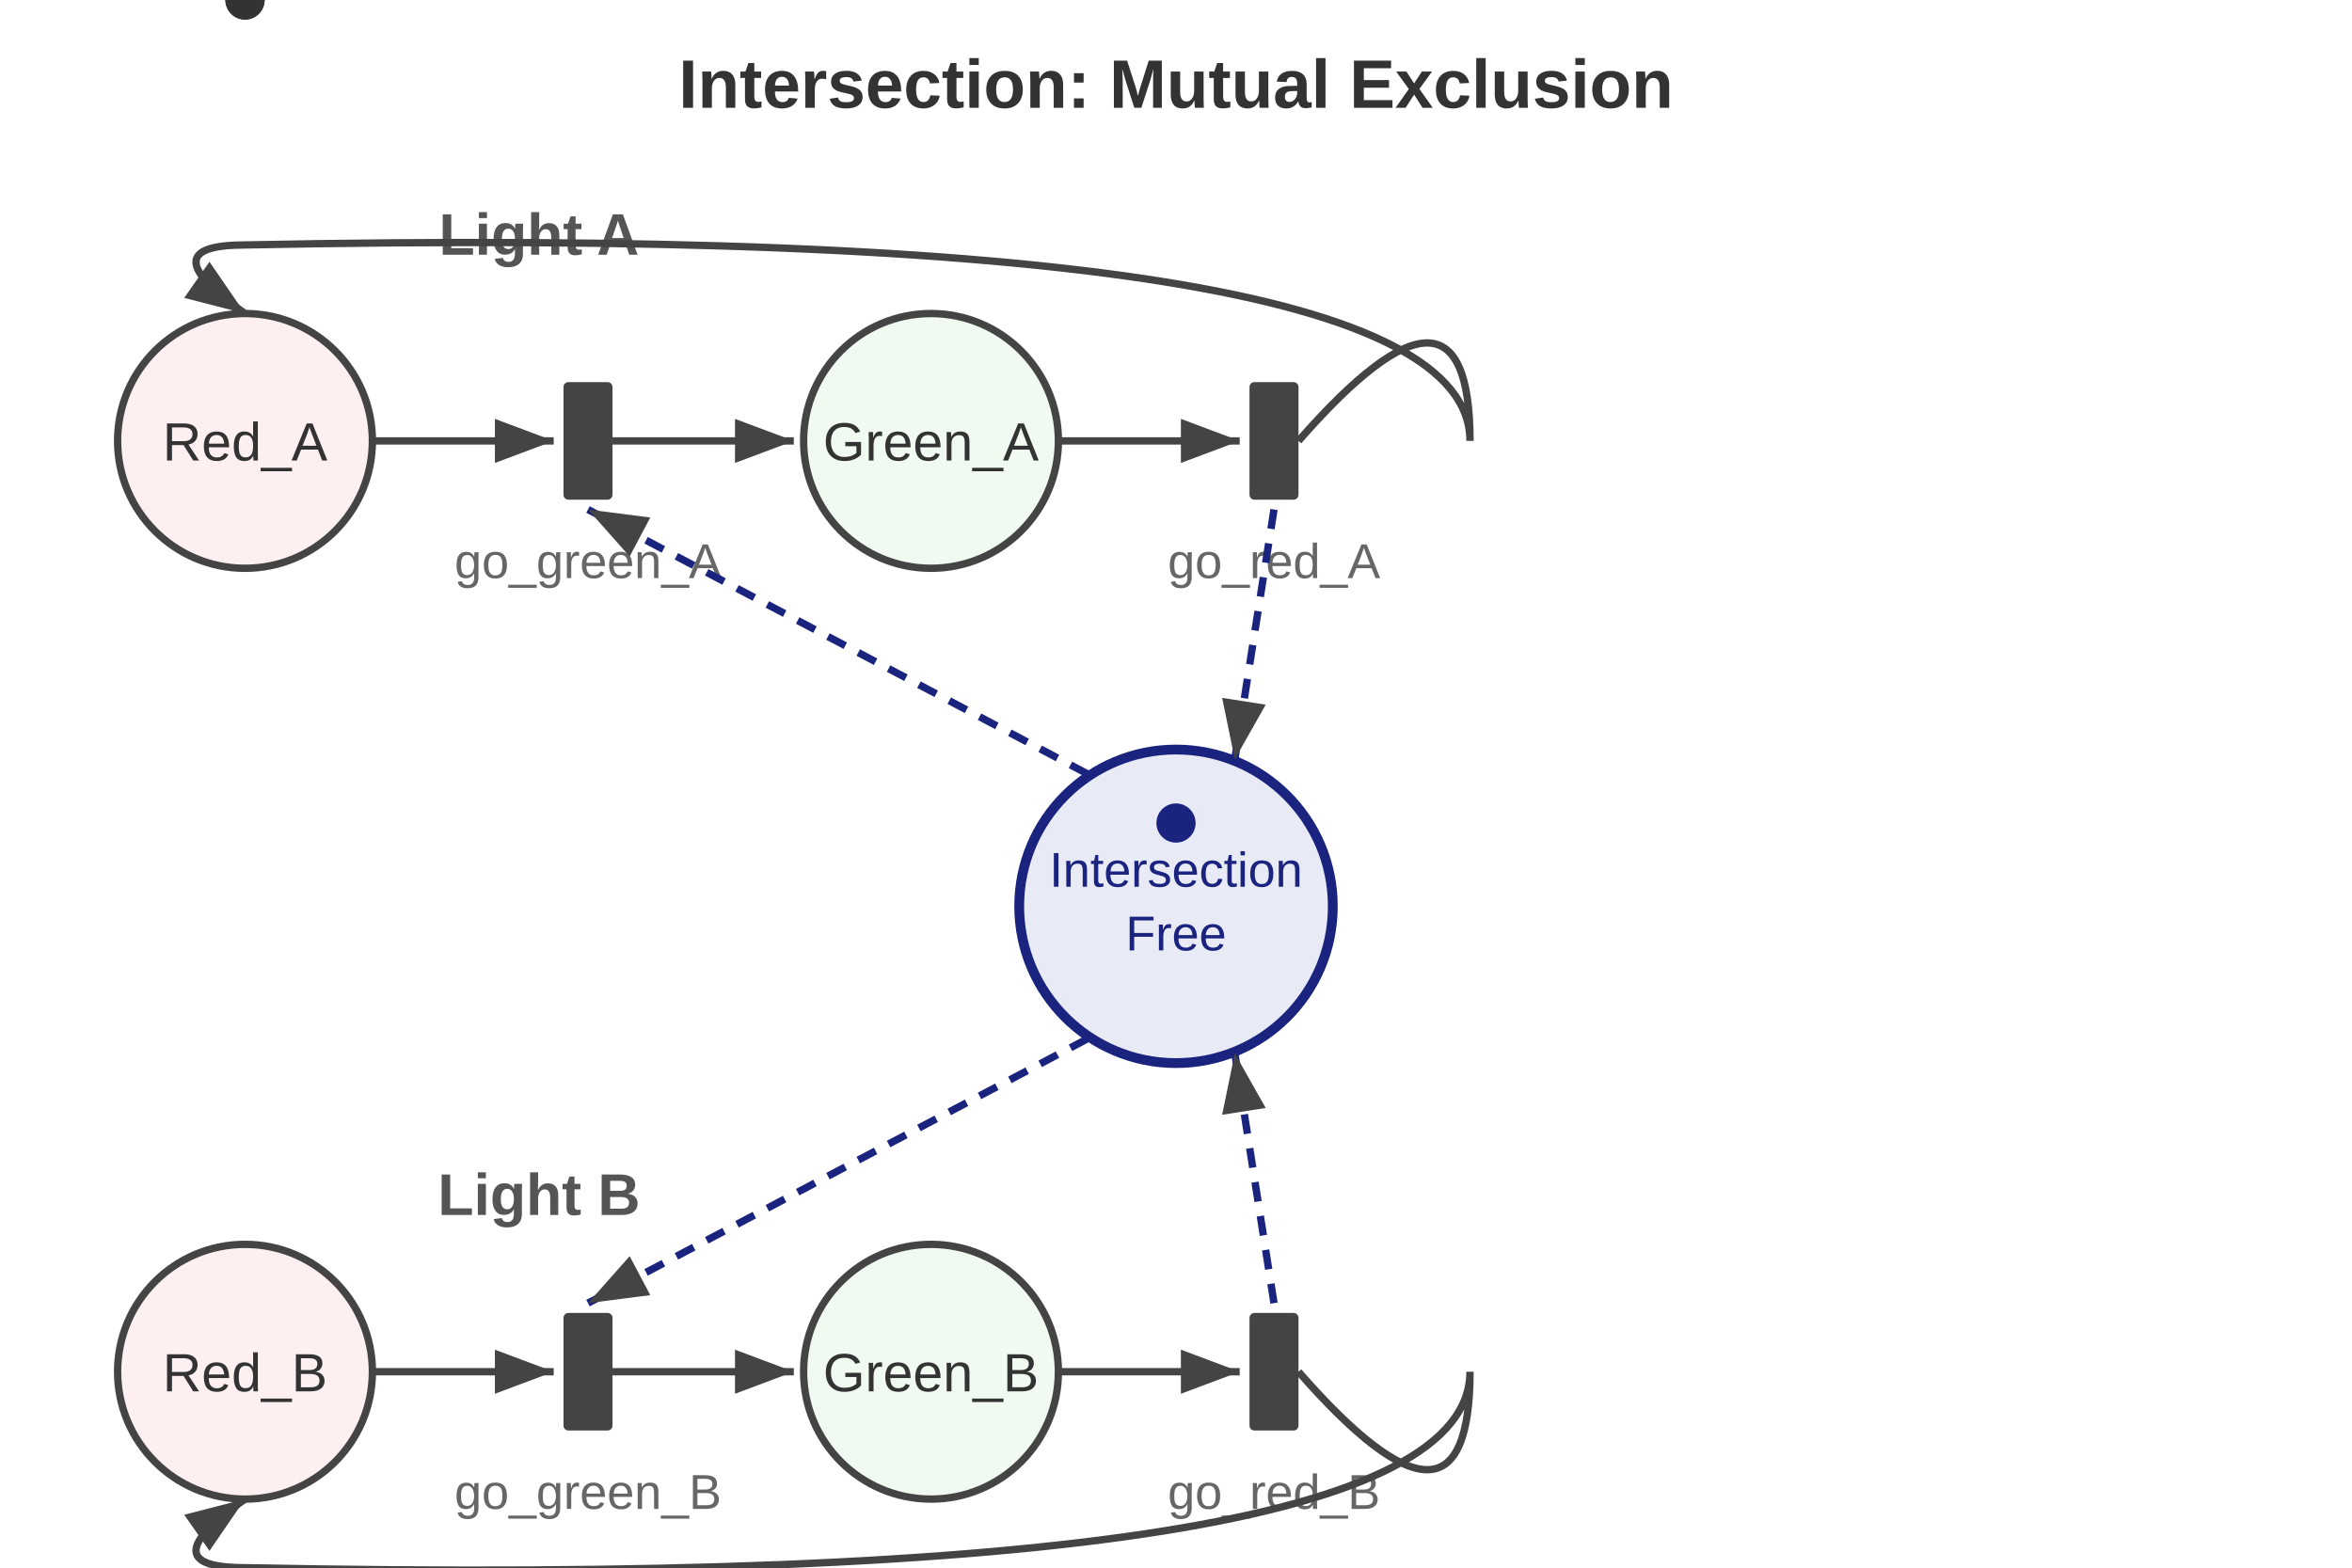
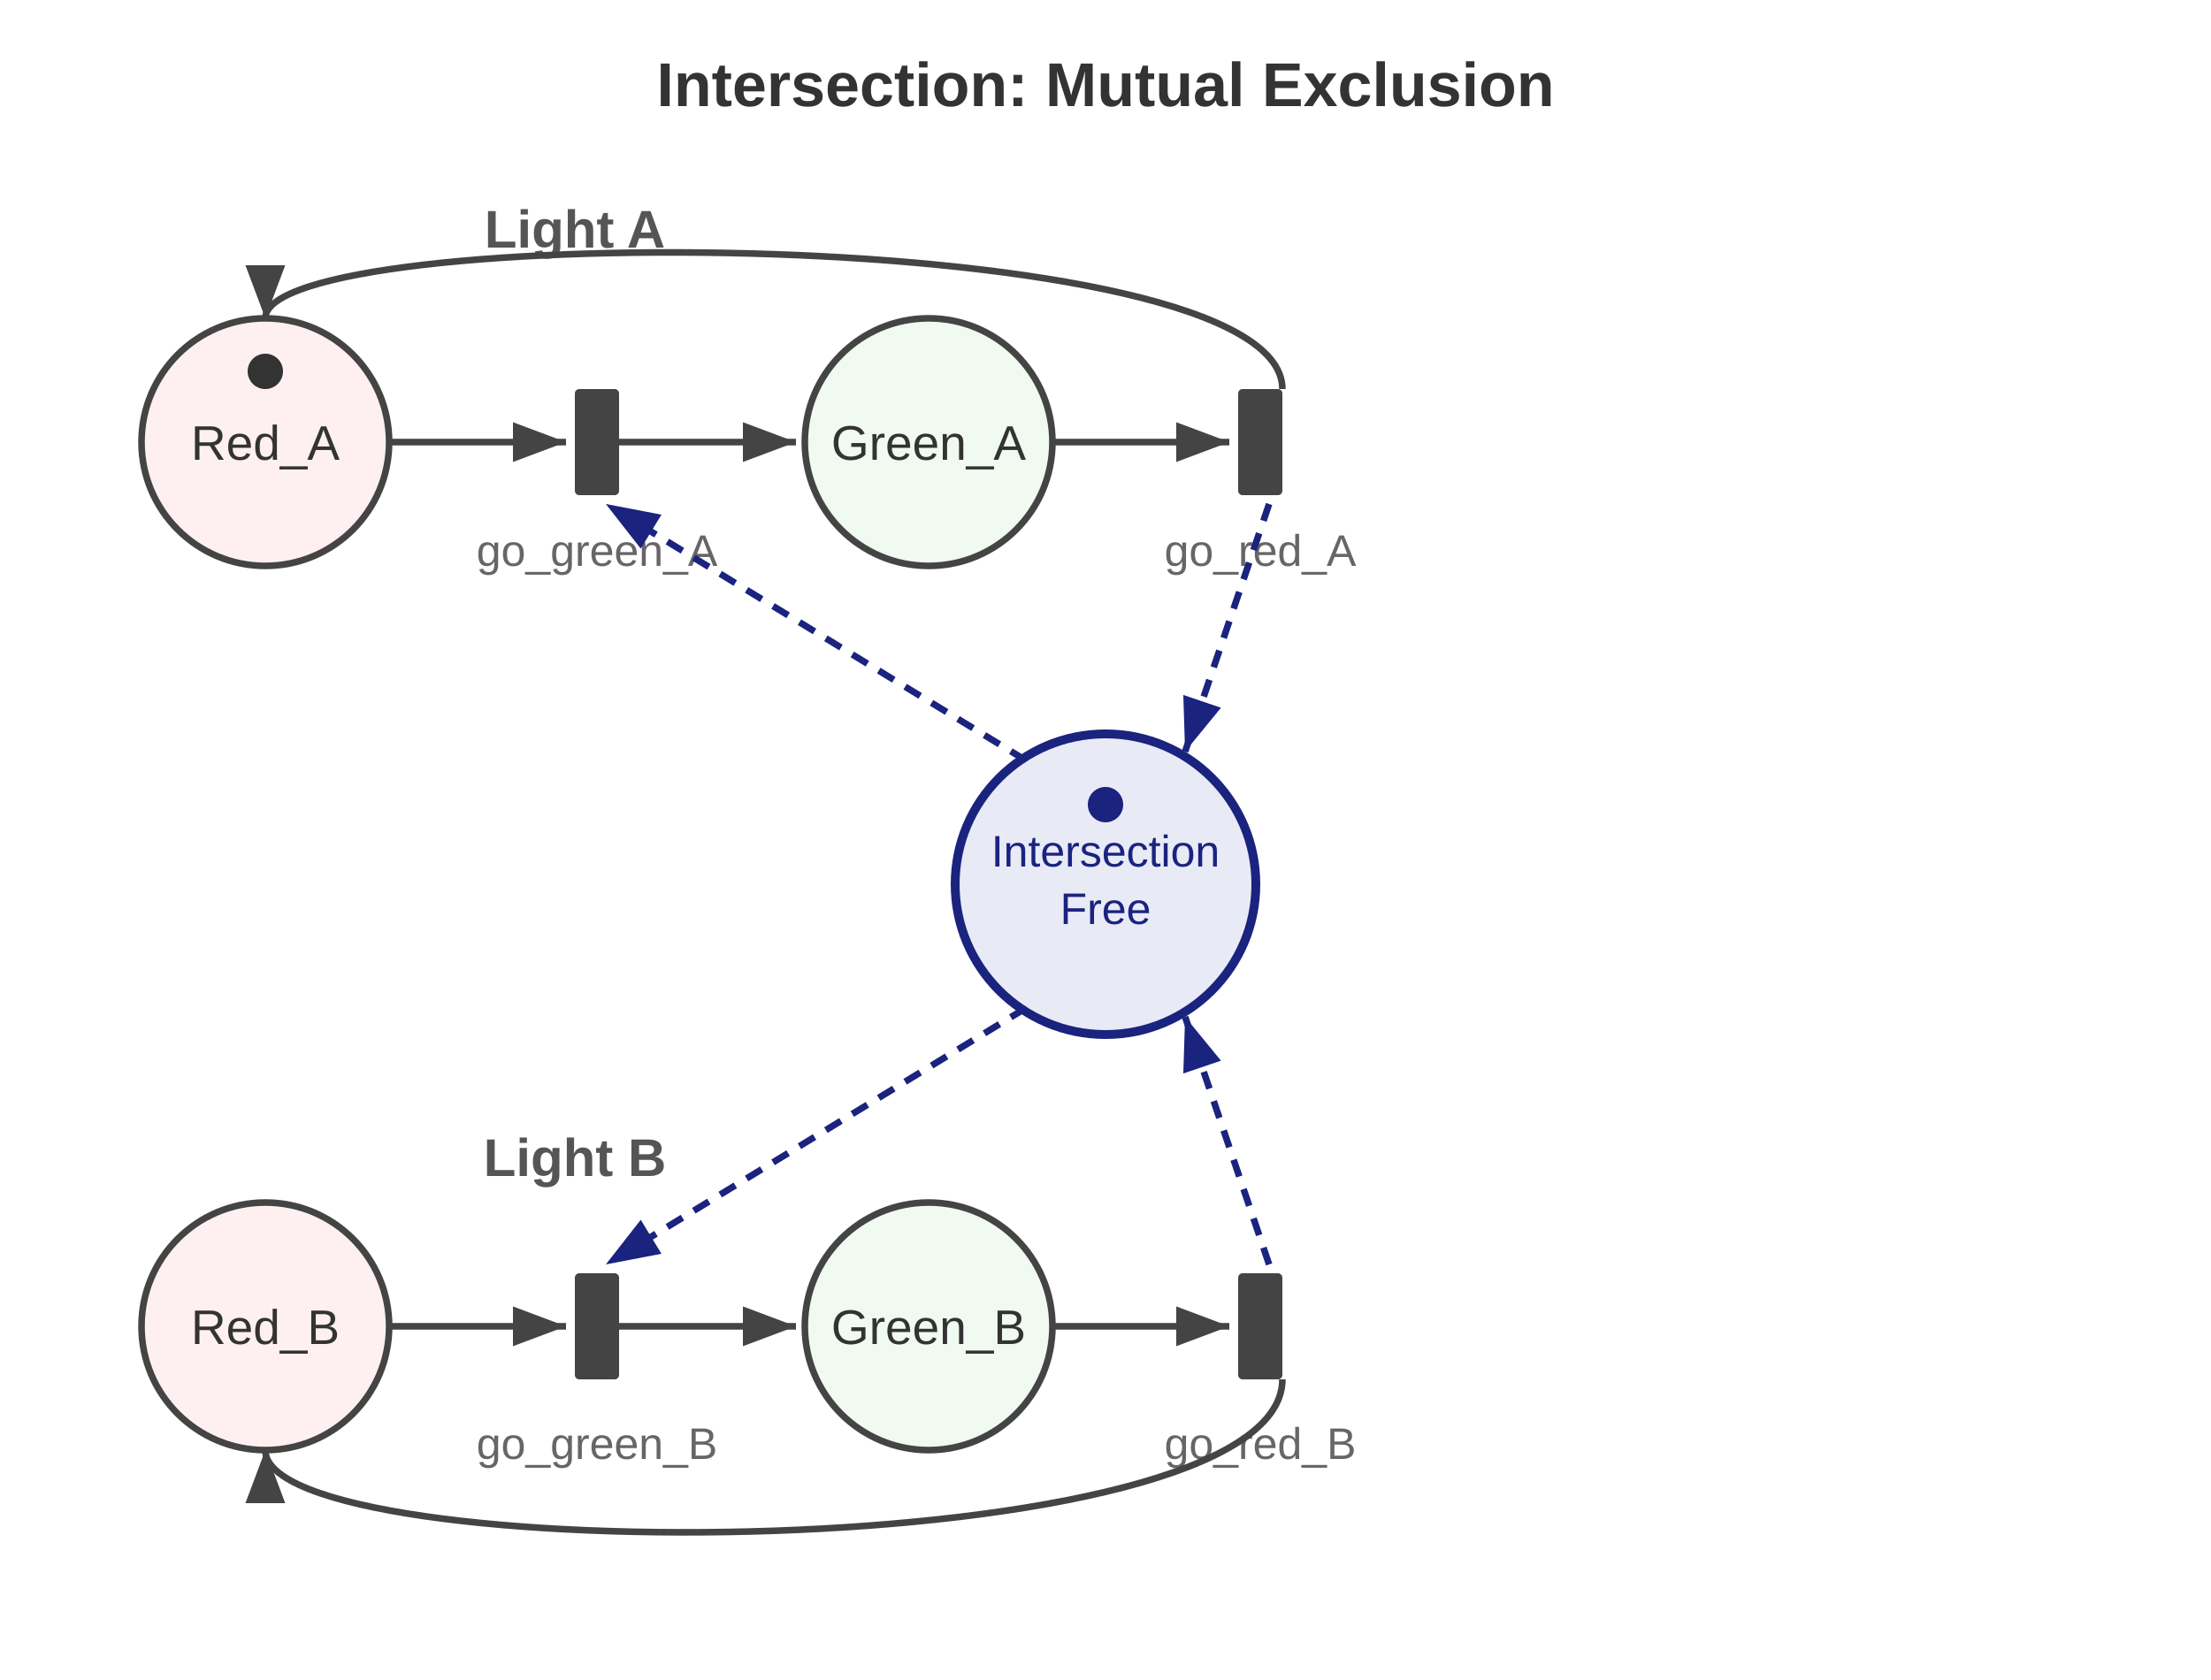
- <svg xmlns="http://www.w3.org/2000/svg" viewBox="0 0 480 320" font-family="'Helvetica Neue', Arial, sans-serif">
+ <svg xmlns="http://www.w3.org/2000/svg" viewBox="0 0 500 380" font-family="'Helvetica Neue', Arial, sans-serif">
  <defs>
    <marker id="arr" markerWidth="8" markerHeight="6" refX="8" refY="3" orient="auto">
      <path d="M0,0 L8,3 L0,6 Z" fill="#444" />
    </marker>
+     <marker id="arr-blue" markerWidth="8" markerHeight="6" refX="8" refY="3" orient="auto">
+       <path d="M0,0 L8,3 L0,6 Z" fill="#1a237e" />
+     </marker>
  </defs>
-   <text x="240" y="22" text-anchor="middle" font-size="14" font-weight="bold" fill="#333">Intersection: Mutual Exclusion</text>
-   <text x="110" y="52" text-anchor="middle" font-size="12" font-weight="bold" fill="#555">Light A</text>
-   <circle cx="50" cy="90" r="26" fill="#fef0f0" stroke="#444" stroke-width="1.5" />
-   <text x="50" y="94" text-anchor="middle" font-size="11" fill="#333">Red_A</text>
-   <circle cx="50" y="78" r="4" fill="#333" />
-   <rect x="115" y="78" width="10" height="24" fill="#444" rx="1" />
-   <text x="120" y="118" text-anchor="middle" font-size="10" fill="#666">go_green_A</text>
-   <circle cx="190" cy="90" r="26" fill="#f0faf0" stroke="#444" stroke-width="1.5" />
-   <text x="190" y="94" text-anchor="middle" font-size="11" fill="#333">Green_A</text>
-   <rect x="255" y="78" width="10" height="24" fill="#444" rx="1" />
-   <text x="260" y="118" text-anchor="middle" font-size="10" fill="#666">go_red_A</text>
-   <line x1="76" y1="90" x2="113" y2="90" stroke="#444" stroke-width="1.5" marker-end="url(#arr)" />
-   <line x1="125" y1="90" x2="162" y2="90" stroke="#444" stroke-width="1.5" marker-end="url(#arr)" />
-   <line x1="216" y1="90" x2="253" y2="90" stroke="#444" stroke-width="1.5" marker-end="url(#arr)" />
-   <path d="M265,90 Q300,50 300,90 Q300,45 50,50 Q30,50 50,64" fill="none" stroke="#444" stroke-width="1.5" marker-end="url(#arr)" />
-   <circle cx="240" cy="185" r="32" fill="#e8eaf6" stroke="#1a237e" stroke-width="2" />
-   <text x="240" y="181" text-anchor="middle" font-size="10" fill="#1a237e">Intersection</text>
-   <text x="240" y="194" text-anchor="middle" font-size="10" fill="#1a237e">Free</text>
-   <circle cx="240" cy="168" r="4" fill="#1a237e" />
-   <text x="110" y="248" text-anchor="middle" font-size="12" font-weight="bold" fill="#555">Light B</text>
-   <circle cx="50" cy="280" r="26" fill="#fef0f0" stroke="#444" stroke-width="1.5" />
-   <text x="50" y="284" text-anchor="middle" font-size="11" fill="#333">Red_B</text>
-   <circle cx="50" y="268" r="4" fill="#333" />
-   <rect x="115" y="268" width="10" height="24" fill="#444" rx="1" />
-   <text x="120" y="308" text-anchor="middle" font-size="10" fill="#666">go_green_B</text>
-   <circle cx="190" cy="280" r="26" fill="#f0faf0" stroke="#444" stroke-width="1.5" />
-   <text x="190" y="284" text-anchor="middle" font-size="11" fill="#333">Green_B</text>
-   <rect x="255" y="268" width="10" height="24" fill="#444" rx="1" />
-   <text x="260" y="308" text-anchor="middle" font-size="10" fill="#666">go_red_B</text>
-   <line x1="76" y1="280" x2="113" y2="280" stroke="#444" stroke-width="1.5" marker-end="url(#arr)" />
-   <line x1="125" y1="280" x2="162" y2="280" stroke="#444" stroke-width="1.5" marker-end="url(#arr)" />
-   <line x1="216" y1="280" x2="253" y2="280" stroke="#444" stroke-width="1.5" marker-end="url(#arr)" />
-   <path d="M265,280 Q300,320 300,280 Q300,325 50,320 Q30,320 50,306" fill="none" stroke="#444" stroke-width="1.5" marker-end="url(#arr)" />
-   <line x1="222" y1="158" x2="120" y2="104" stroke="#1a237e" stroke-width="1.5" stroke-dasharray="4,3" marker-end="url(#arr)" />
-   <line x1="260" y1="104" x2="252" y2="155" stroke="#1a237e" stroke-width="1.5" stroke-dasharray="4,3" marker-end="url(#arr)" />
-   <line x1="222" y1="212" x2="120" y2="266" stroke="#1a237e" stroke-width="1.5" stroke-dasharray="4,3" marker-end="url(#arr)" />
-   <line x1="260" y1="266" x2="252" y2="215" stroke="#1a237e" stroke-width="1.5" stroke-dasharray="4,3" marker-end="url(#arr)" />
+   <text x="250" y="24" text-anchor="middle" font-size="14" font-weight="bold" fill="#333">Intersection: Mutual Exclusion</text>
+   <text x="130" y="56" text-anchor="middle" font-size="12" font-weight="bold" fill="#555">Light A</text>
+   <circle cx="60" cy="100" r="28" fill="#fef0f0" stroke="#444" stroke-width="1.5" />
+   <text x="60" y="104" text-anchor="middle" font-size="11" fill="#333">Red_A</text>
+   <circle cx="60" cy="84" r="4" fill="#333" />
+   <rect x="130" y="88" width="10" height="24" fill="#444" rx="1" />
+   <text x="135" y="128" text-anchor="middle" font-size="10" fill="#666">go_green_A</text>
+   <circle cx="210" cy="100" r="28" fill="#f0faf0" stroke="#444" stroke-width="1.5" />
+   <text x="210" y="104" text-anchor="middle" font-size="11" fill="#333">Green_A</text>
+   <rect x="280" y="88" width="10" height="24" fill="#444" rx="1" />
+   <text x="285" y="128" text-anchor="middle" font-size="10" fill="#666">go_red_A</text>
+   <line x1="88" y1="100" x2="128" y2="100" stroke="#444" stroke-width="1.5" marker-end="url(#arr)" />
+   <line x1="140" y1="100" x2="180" y2="100" stroke="#444" stroke-width="1.5" marker-end="url(#arr)" />
+   <line x1="238" y1="100" x2="278" y2="100" stroke="#444" stroke-width="1.5" marker-end="url(#arr)" />
+   <path d="M290,88 C290,50 60,50 60,72" fill="none" stroke="#444" stroke-width="1.5" marker-end="url(#arr)" />
+   <circle cx="250" cy="200" r="34" fill="#e8eaf6" stroke="#1a237e" stroke-width="2" />
+   <text x="250" y="196" text-anchor="middle" font-size="10" fill="#1a237e">Intersection</text>
+   <text x="250" y="209" text-anchor="middle" font-size="10" fill="#1a237e">Free</text>
+   <circle cx="250" cy="182" r="4" fill="#1a237e" />
+   <text x="130" y="266" text-anchor="middle" font-size="12" font-weight="bold" fill="#555">Light B</text>
+   <circle cx="60" cy="300" r="28" fill="#fef0f0" stroke="#444" stroke-width="1.5" />
+   <text x="60" y="304" text-anchor="middle" font-size="11" fill="#333">Red_B</text>
+   <rect x="130" y="288" width="10" height="24" fill="#444" rx="1" />
+   <text x="135" y="330" text-anchor="middle" font-size="10" fill="#666">go_green_B</text>
+   <circle cx="210" cy="300" r="28" fill="#f0faf0" stroke="#444" stroke-width="1.5" />
+   <text x="210" y="304" text-anchor="middle" font-size="11" fill="#333">Green_B</text>
+   <rect x="280" y="288" width="10" height="24" fill="#444" rx="1" />
+   <text x="285" y="330" text-anchor="middle" font-size="10" fill="#666">go_red_B</text>
+   <line x1="88" y1="300" x2="128" y2="300" stroke="#444" stroke-width="1.5" marker-end="url(#arr)" />
+   <line x1="140" y1="300" x2="180" y2="300" stroke="#444" stroke-width="1.5" marker-end="url(#arr)" />
+   <line x1="238" y1="300" x2="278" y2="300" stroke="#444" stroke-width="1.5" marker-end="url(#arr)" />
+   <path d="M290,312 C290,355 60,355 60,328" fill="none" stroke="#444" stroke-width="1.5" marker-end="url(#arr)" />
+   <line x1="232" y1="172" x2="137" y2="114" stroke="#1a237e" stroke-width="1.5" stroke-dasharray="4,3" marker-end="url(#arr-blue)" />
+   <line x1="287" y1="114" x2="268" y2="170" stroke="#1a237e" stroke-width="1.5" stroke-dasharray="4,3" marker-end="url(#arr-blue)" />
+   <line x1="232" y1="228" x2="137" y2="286" stroke="#1a237e" stroke-width="1.5" stroke-dasharray="4,3" marker-end="url(#arr-blue)" />
+   <line x1="287" y1="286" x2="268" y2="230" stroke="#1a237e" stroke-width="1.5" stroke-dasharray="4,3" marker-end="url(#arr-blue)" />
</svg>
